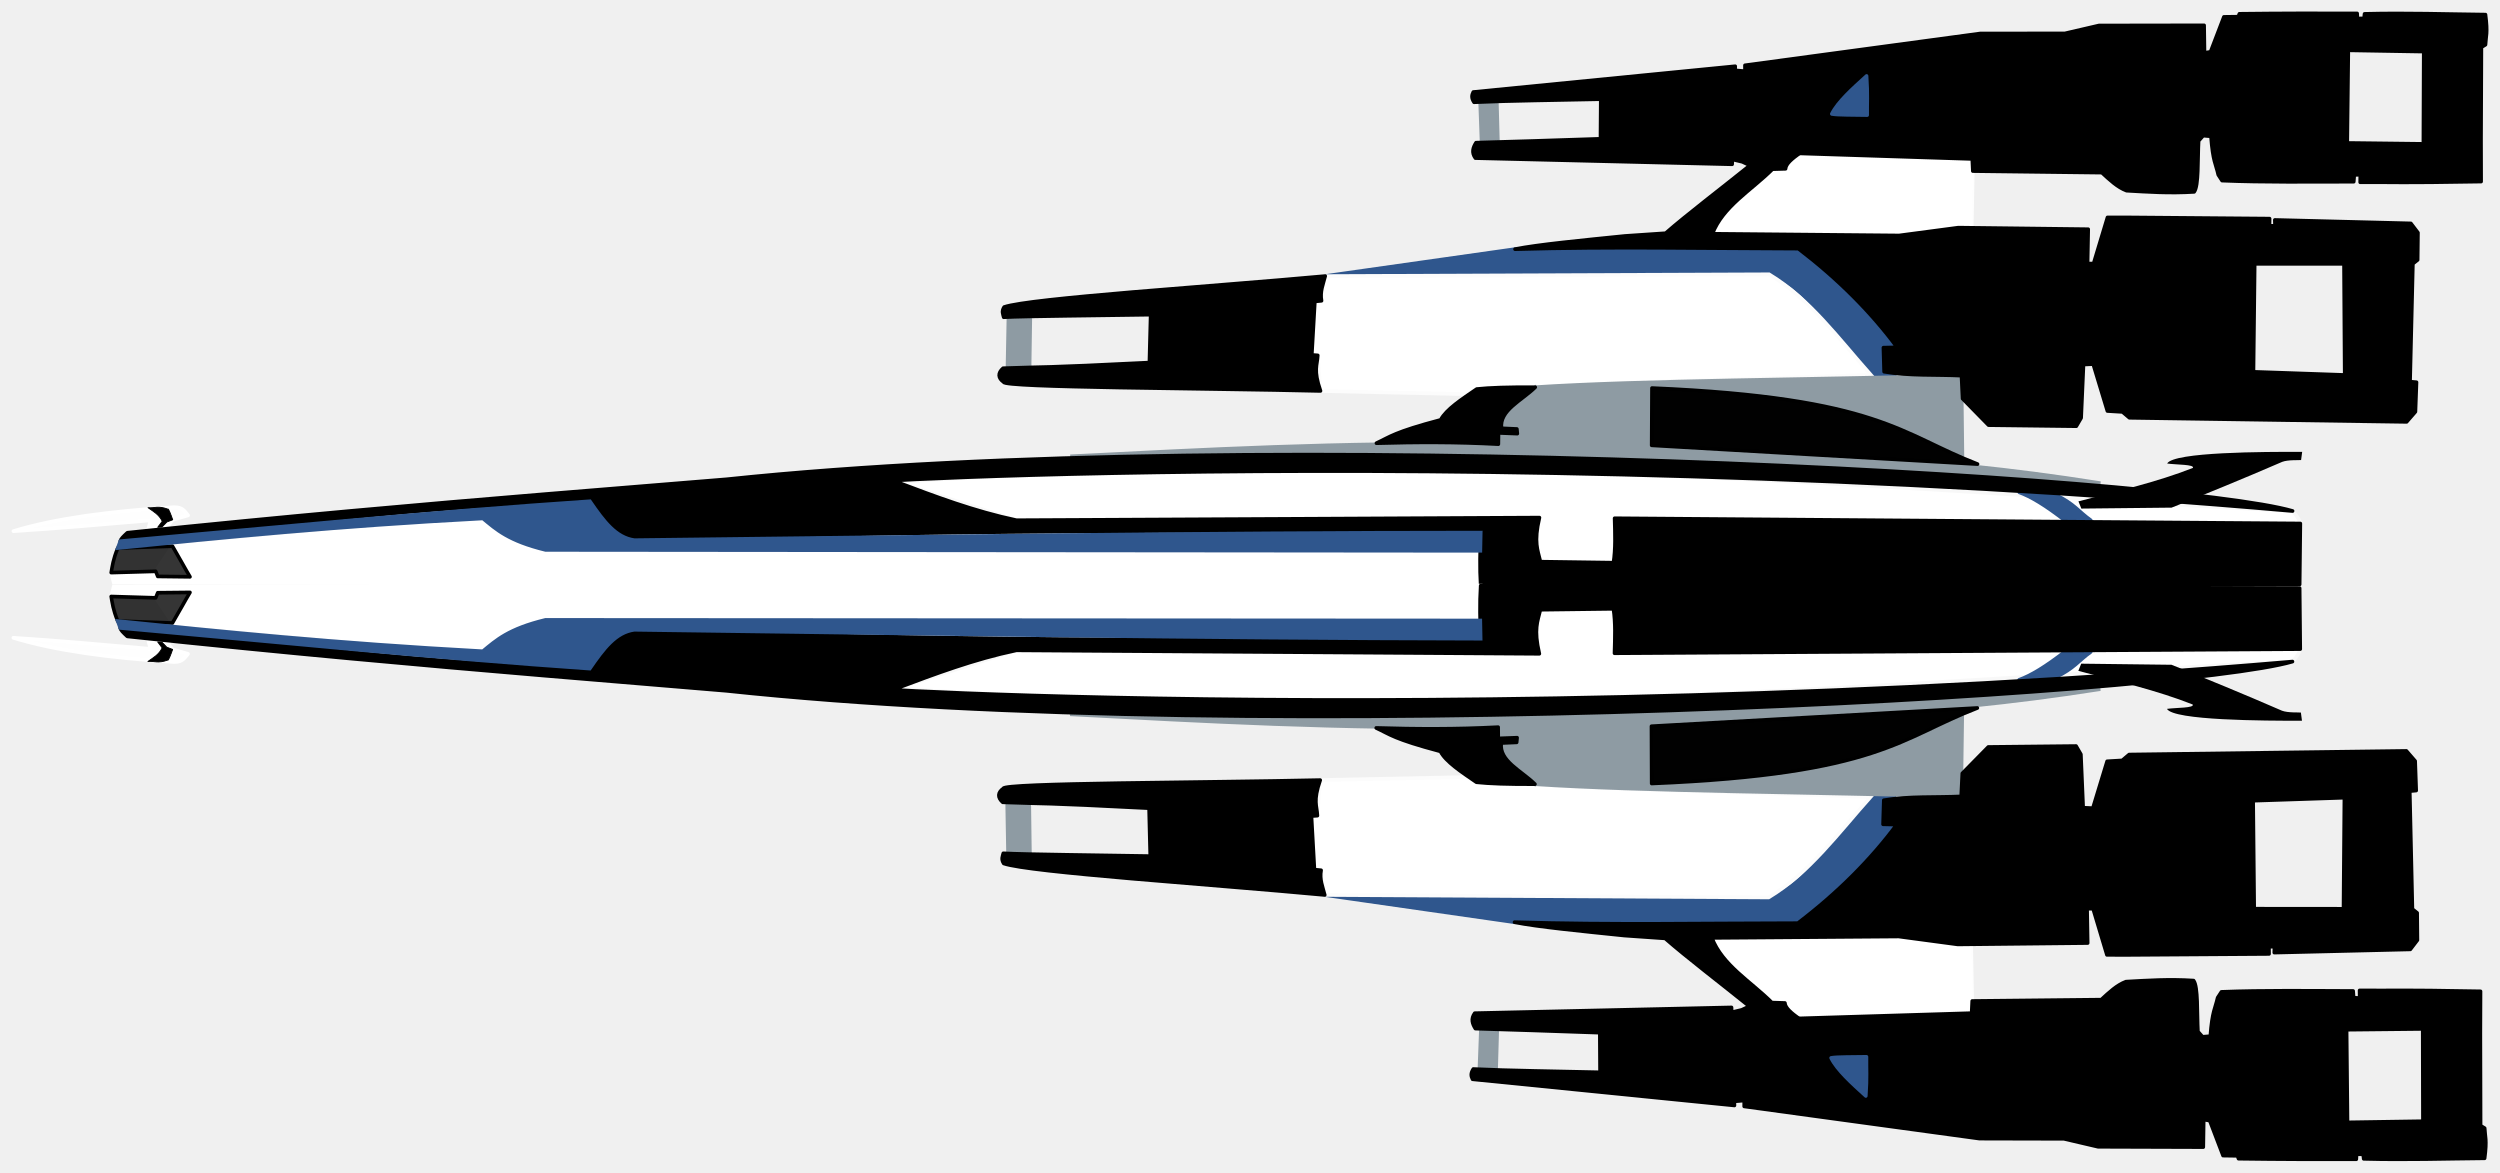
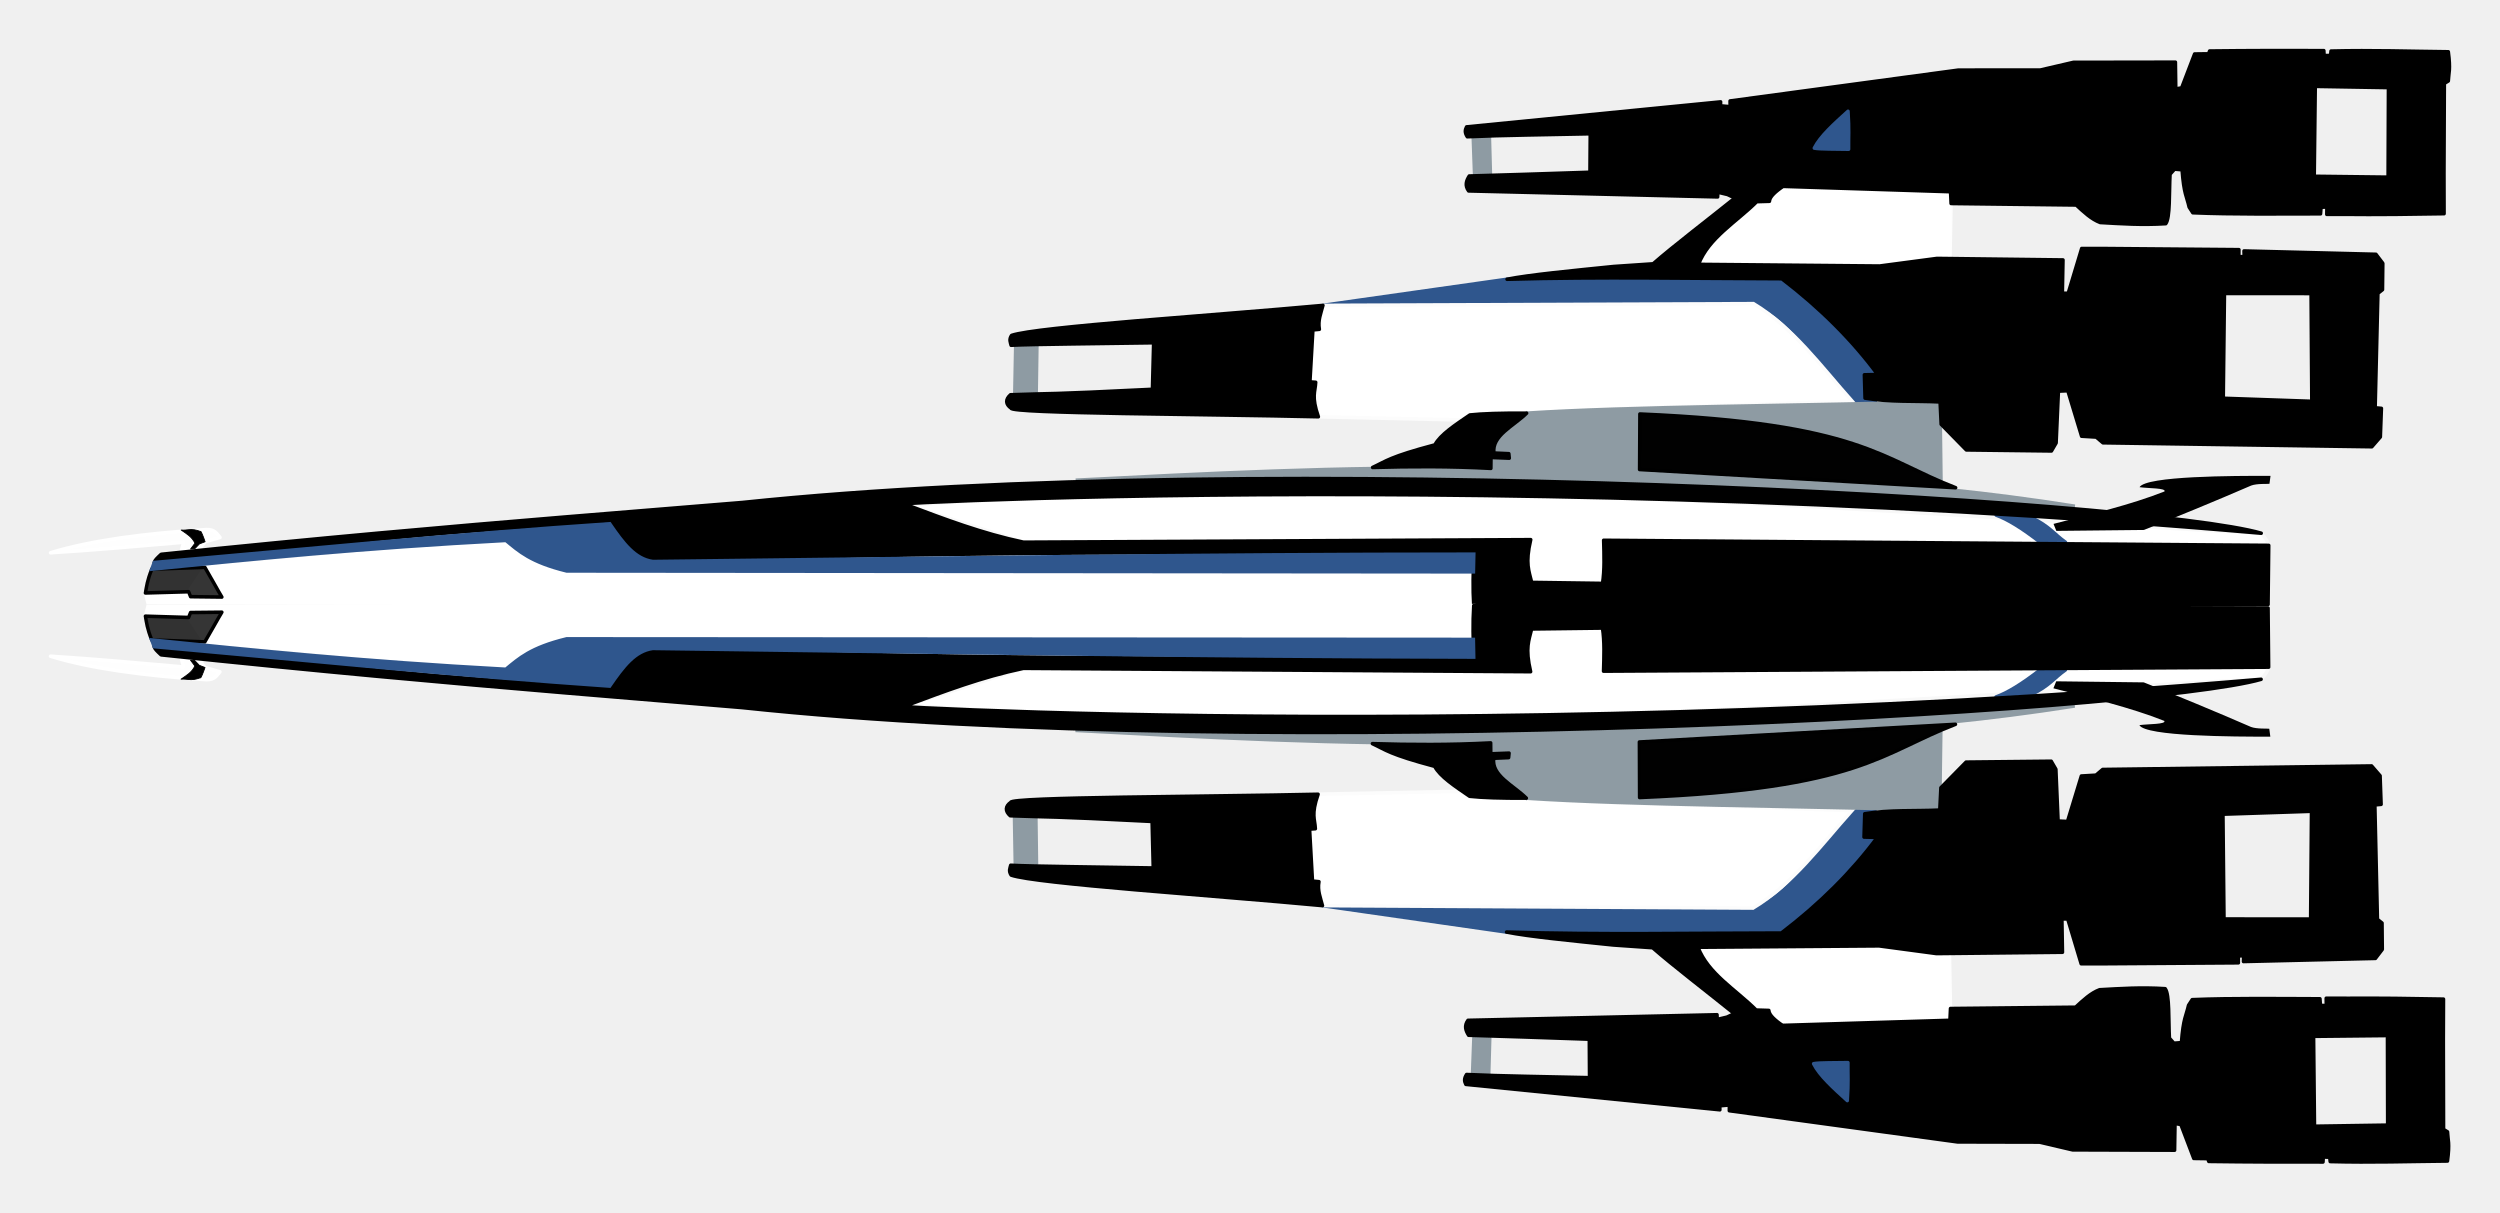
- <svg xmlns="http://www.w3.org/2000/svg" width="216.945" height="101.758" viewBox="0 0 57.4 26.923" version="1.1" id="svg844">
+ <svg xmlns="http://www.w3.org/2000/svg" width="51.269" height="24.866" viewBox="0 0 13.565 6.579" version="1.1" id="svg844">
  <defs id="defs838" />
-   <g id="layer3" transform="translate(-74.36997,-127.7842)" />
-   <g id="layer2" transform="translate(-74.36997,-127.7842)" />
-   <g id="layer1" transform="translate(-74.36997,-127.7842)">
-     <g id="g1719" transform="matrix(-0.00362997,0.3196373,0.3094841,0.00374907,62.28187,110.6102)">
+   <g id="layer3" transform="translate(-74.36997,-148.1284)" />
+   <g id="layer2" transform="translate(-74.36997,-148.1284)" />
+   <g id="layer1" transform="translate(-74.36997,-148.1284)">
+     <g id="g1719" transform="matrix(-8.3205149e-4,0.07326625,0.07093897,8.5934815e-4,71.80311,144.3958)">
      <g transform="translate(-15.39867,-13.31777)" id="g1625">
        <g id="g1601" transform="translate(8.323604,7.491244)">
          <path id="path1471" d="m 95.045,216.001 c -0.933,-26.277 -4.024,-61.851 -0.874,-103.59 l 2.649,8.939 -0.644,38.79 c 1.096,-0.248 2.154,-0.231 3.164,0.11 l 0.011,5.415 c -1.055,0.087 -2.12,0.099 -3.193,0.048 l -0.221,50.874 c -0.206,-0.066 -0.407,-0.126 -0.891,-0.586 z" themedPrimary="fill" fill="#FFFFFF" style="fill-opacity:1;stroke:#f8f8f8;stroke-width:0.265;stroke-linecap:round;stroke-linejoin:round;stroke-miterlimit:4;stroke-dasharray:none;stroke-opacity:1" />
          <path id="path1458" d="m 76.915,158.1 2.1,-14.054 c -0.407,10.385 -0.409,21.108 -0.515,32.923 0.672,2.738 4.529,5.115 7.136,7.633 l 0.031,1.772 -1.997,-0.865 -0.034,1.02 c -2.761,-2.125 -5.031,-4.65 -7.008,-7.412 z" style="fill:#2f568d;fill-opacity:1;stroke:#2f568d;stroke-width:0.265;stroke-linecap:round;stroke-linejoin:round;stroke-miterlimit:4;stroke-dasharray:none;stroke-opacity:1" />
          <path id="path1464" d="m 69.788,179.117 0.247,12.824 0.871,0.052 4.081,-0.034 -5e-6,-0.993 0.615,-4.384 0.039,-13.851 c -1.642,0.732 -3.141,2.834 -4.695,4.402 l -0.039,0.969 z" themedPrimary="fill" fill="#FFFFFF" style="fill-opacity:1;stroke:#ffffff;stroke-width:0.265px;stroke-linecap:butt;stroke-linejoin:miter;stroke-opacity:0.941" />
          <path id="path1466" d="m 85.637,184.602 c -2.555,-2.407 -5.405,-4.585 -7.136,-7.633 l 0.515,-32.923 1.776,-0.252 0.052,-0.494 3.85,-0.182 0.026,0.442 2.549,0.234 0.104,10.821 -0.374,0.762 -0.184,4.341 -0.43,7.201 z" themedPrimary="fill" fill="#FFFFFF" style="fill-opacity:1;stroke:#fcfcfc;stroke-width:0.265px;stroke-linecap:butt;stroke-linejoin:miter;stroke-opacity:1" />
          <path id="path1474" d="m 66.454,155.392 2.684,0.131 -0.055,1.214 -2.714,-0.108 z" style="fill:#8e9ba3;fill-opacity:1;stroke:#8e9ba3;stroke-width:0.265px;stroke-linecap:butt;stroke-linejoin:miter;stroke-opacity:1" />
          <path id="path1476" d="m 82.365,120.579 3.381,-0.026 -0.039,1.639 -3.407,0.013 z" style="fill:#8e9ba3;fill-opacity:1;stroke:#8e9ba3;stroke-width:0.265px;stroke-linecap:butt;stroke-linejoin:miter;stroke-opacity:1" />
          <path id="path1480" d="m 86.814,159.717 c -0.574,7.645 -0.802,21.071 -1.203,31.606 l 5.764,0.14 c -3.39,-6.446 -4.604,-14.357 -4.602,-23.088 l 4.11,0.026 c 0.633,10.785 0.396,19.624 2.331,33.325 L 92.184,125.285 c -0.605,9.956 -1.251,19.773 -1.251,31.746 -1.081,-0.288 -2.381,0.31 -4.12,2.685 z" style="fill:#8e9ba3;fill-opacity:1;stroke:#8e9ba3;stroke-width:0.265px;stroke-linecap:butt;stroke-linejoin:miter;stroke-opacity:1" />
          <path id="path1482" d="m 97.187,59.899 c -0.258,-0.248 -0.59,-0.384 -0.57,-1.048 0.342,-4.82 0.927,-8.893 1.858,-11.9 -0.238,3.266 -0.567,6.712 -0.901,10.171 l 0.607,-0.166 -0.129,1.398 -0.533,0.405 c 0.106,-0.364 0.009,-0.029 -0.331,1.14 z" style="fill:#fefefe;fill-opacity:1;stroke:#ffffff;stroke-width:0.265;stroke-linecap:round;stroke-linejoin:round;stroke-miterlimit:4;stroke-dasharray:none;stroke-opacity:1" />
          <path id="path1484" d="m 101.112,155.837 0.967,-101.4 -0.714,-0.2 -0.13,3.303 -1.821,1.223 -2.265,23.005 2.207,4.672 -0.749,69.345 z" themedPrimary="fill" fill="#FFFFFF" style="fill-opacity:1;stroke:#ffffff;stroke-width:0.265px;stroke-linecap:butt;stroke-linejoin:miter;stroke-opacity:1" />
          <path id="path1456" d="m 95.937,199.141 c -1.07,-1.447 -1.71,-2.571 -1.996,-3.43 l 0.156,2.704 c 0.661,1.432 1.176,1.701 1.794,2.626 z" style="fill:#2f568d;fill-opacity:1;stroke:#2f568d;stroke-width:0.265;stroke-linecap:round;stroke-linejoin:round;stroke-miterlimit:4;stroke-dasharray:none;stroke-opacity:1" />
          <path id="path1417" d="m 101.112,155.837 -0.798,60.75 h -4.377 l 0.221,-50.874 c 1.088,0.042 2.201,0.103 3.193,-0.048 l -0.011,-5.415 c -0.839,-0.212 -1.383,-0.521 -3.164,-0.11 l 0.644,-38.79 c -0.609,-3.162 -1.634,-6.047 -2.649,-8.939 0.716,-14.13 -3.68,40.921 0.874,103.59 -2.337,-8.644 -5.469,-76.002 -0.914,-116.186 0.411,-4.486 0.806,-8.911 1.226,-13.484 0.84,-9.147 1.779,-18.891 3.134,-30.924 0.303,-0.329 0.456,-0.485 0.612,-0.52 -1.22,11.601 -2.837,22.74 -3.277,34.803 0.393,0.488 2.577,1.554 2.757,3.329 -0.945,20.82 -1.263,41.917 -1.281,62.778 1.279,-0.033 2.505,-0.062 3.811,0.039 z" themedSecondary="fill" fill="#000000" style="fill-opacity:1;stroke:#000000;stroke-width:0.265;stroke-linecap:round;stroke-linejoin:round;stroke-miterlimit:4;stroke-dasharray:none;stroke-opacity:1;paint-order:stroke fill markers" />
          <path id="path1438" d="m 94.539,200.107 c -0.766,2.877 -1.457,5.816 -2.501,8.461 -0.261,0.137 -0.207,-1.224 -0.294,-1.913 -0.841,0.466 -0.929,7.188 -0.956,10.006 l 0.589,-0.074 c 0.026,-0.138 -0.021,-0.953 0.147,-1.398 1.239,-2.861 2.34,-5.549 3.384,-8.166 l 0.147,-6.695 z" themedSecondary="fill" fill="#000000" style="fill-opacity:1;stroke:#000000;stroke-width:0;stroke-linecap:round;stroke-linejoin:round;stroke-miterlimit:4;stroke-dasharray:none;stroke-opacity:1" />
          <path id="path1440" d="m 91.95,192.591 c -2.052,-5.72 -4.676,-7.315 -5.176,-24.216 l 4.11,0.026 z" themedSecondary="fill" fill="#000000" style="fill-opacity:0.993;stroke:#000000;stroke-width:0.265;stroke-linecap:round;stroke-linejoin:round;stroke-miterlimit:4;stroke-dasharray:none;stroke-opacity:1;paint-order:stroke fill markers" />
          <path id="path1442" d="m 86.998,155.376 c 0.748,-1.105 1.496,-2.257 2.244,-2.649 0.932,-3.467 1.257,-3.719 1.729,-4.745 -0.117,2.933 -0.164,5.921 -0.037,9.049 h -0.809 l 0.037,1.398 -0.331,-0.037 -0.037,-1.14 c -1.285,-0.198 -2.005,1.466 -2.98,2.465 0.012,-1.963 0.074,-3.407 0.184,-4.341 z" themedSecondary="fill" fill="#000000" style="fill-opacity:1;stroke:#000000;stroke-width:0.265px;stroke-linecap:round;stroke-linejoin:round;stroke-opacity:1" />
          <path id="path1444" d="m 99.597,54.705 -0.182,4.058 c 0.899,0.562 1.629,0.97 2.185,1.327 v -2.393 l -0.364,-0.156 c 0.043,-1.122 0.087,-2.249 0.13,-3.303 -0.494,0.092 -0.882,0.114 -1.769,0.468 z" themedSecondary="fill" fill="#000000" style="fill-opacity:0.792;stroke:#000000;stroke-width:0.265;stroke-linecap:round;stroke-linejoin:round;stroke-miterlimit:4;stroke-dasharray:none;stroke-opacity:1;paint-order:stroke fill markers" />
          <path id="path1446" d="m 98.07,57.655 -0.432,0.331 c -0.496,-0.25 -0.701,-0.679 -0.966,-1.067 0.044,0.493 -0.171,0.725 0.092,1.481 -0.092,0.024 0.424,0.241 0.754,0.359 l 0.166,-0.432 0.368,-0.359 z" themedSecondary="fill" fill="#000000" style="fill-opacity:1;stroke:#000000;stroke-width:0.065;stroke-linecap:round;stroke-linejoin:round;stroke-miterlimit:4;stroke-dasharray:none;stroke-opacity:1;paint-order:stroke fill markers" />
          <path id="path1448" d="m 79.015,144.046 c 0.847,-8.379 1.841,-21.87 2.504,-23.793 0.318,-0.209 0.508,-0.077 0.728,-0.026 -0.104,1.606 -0.208,7.266 -0.312,10.899 l 3.446,-0.052 c 0.503,-8.362 0.371,-7.38 0.533,-10.847 0.353,-0.409 0.712,-0.371 0.988,0.052 0.407,-0.073 0.262,15.153 0.364,23.514 -1.52,-0.562 -1.839,-0.257 -2.549,-0.234 l -0.026,-0.442 -3.85,0.182 -0.052,0.494 c -0.664,-0.132 -1.203,0.111 -1.776,0.252 z" themedSecondary="fill" fill="#000000" style="fill-opacity:1;stroke:#000000;stroke-width:0.265px;stroke-linecap:round;stroke-linejoin:round;stroke-opacity:1;paint-order:stroke fill markers" />
          <path id="path1450" transform="scale(0.2645833)" d="m 249.441,584.998 c -0.437,-0.01 -0.83,0.133 -1.246,0.344 l -7.863,73.363 1.117,-0.012 0.197,2.754 -1.598,-0.027 -9.412,65.893 -0.295,23.693 -2.262,9.535 -0.393,29.494 7.471,0.195 -0.295,1.674 -9.535,3.637 -0.1,4.031 -0.785,0.295 c -0.273,11.501 -0.404,22.359 -0.492,33.031 l 1.377,0.098 -0.053,1.84 -1.227,0.127 c -0.436,12.194 -0.175,22.717 -0.197,33.918 5.111,0.757 5.807,0.176 8.16,0.098 l 0.693,-1.139 25.094,0.189 11.375,0.162 c 0.68,-24.425 0.393,-22.61 0.59,-33.916 h -2.064 l 0.098,-1.672 1.834,-0.121 c 0.162,-12.49 0.465,-25.193 0.133,-36.941 l -1.572,-1.082 c -3.04,-0.734 -3.512,-1.545 -10.422,-2.162 l -0.146,-2.164 1.424,-1.277 c 5.045,-0.228 12.225,0.207 13.863,-1.082 0.501,-6.947 0.158,-12.91 -0.1,-18.973 -0.906,-2.589 -2.894,-4.773 -4.816,-6.98 v -36.178 l -3.293,-0.197 -0.936,-48.467 3.244,-14.236 -0.771,-1.75 -0.613,-2.797 1.316,-0.041 -0.834,-72.018 c -1.508,-1.172 -2.858,-0.701 -4.172,0.139 -0.446,10.905 -0.776,19.822 -1.463,34.873 l -10.771,-0.045 c 0.412,-11.894 0.673,-25.458 1.252,-35.523 -0.593,-0.408 -1.075,-0.572 -1.512,-0.582 z m 9.705,245.539 v 21.334 l -25.07,-0.195 -0.098,-21.137 z" themedSecondary="fill" fill="#000000" style="fill-opacity:1;stroke:#000000;stroke-width:1.002;stroke-linecap:round;stroke-linejoin:round;stroke-miterlimit:4;stroke-dasharray:none;stroke-opacity:1;paint-order:stroke fill markers" />
          <path id="path1452" transform="scale(0.2645833)" d="m 290.703,597.543 c -1.311,6.345 -2.621,18.889 -3.932,30.771 l -0.885,11.404 c -5.043,5.812 -12.568,15.759 -18.852,23.639 l -3.27,13.621 c 1.409,-1.939 2.819,-3.763 4.229,-3.836 l 0.146,-3.662 c 5.827,-5.903 10.281,-13.777 17.746,-16.639 l -0.148,52.352 -2.322,16.566 v 36.428 l 9.314,-0.07 v 1.668 l -12.582,3.754 -0.068,6.049 -0.139,39.416 h 1.945 v 1.529 l -1.6,-0.07 0.488,38.164 2.502,2.016 h 7.369 l 1.043,-1.32 32.047,-0.418 0.139,1.809 7.994,-0.209 2.779,-2.434 -0.197,-77.748 -1.572,-1.965 -0.197,-4.229 L 320,760 l 0.148,-2.703 14.5,-0.492 2.262,-1.326 v -24.627 l -7.1,-7.357 -6.242,-0.385 c -0.257,-7.095 0.263,-14.606 -0.816,-21.701 l -6.516,-0.271 -0.129,3.854 c -9.395,-7.339 -18.386,-16.785 -26.484,-28.014 0.248,-26.321 -0.004,-51.942 1.08,-79.434 z m 1.541,207.428 h 29.336 l 0.557,25.582 -30.17,-0.557 z" themedSecondary="fill" fill="#000000" style="fill-opacity:1;stroke:#000000;stroke-width:1.002;stroke-linecap:butt;stroke-linejoin:round;stroke-miterlimit:4;stroke-dasharray:none;stroke-opacity:1" />
          <path id="path1454" d="m 98.609,155.785 0.749,-69.345 c -0.62,-2.759 -1.419,-3.662 -2.207,-4.672 0.695,-11.047 1.606,-19.322 2.447,-27.063 l -0.494,0.182 c -1.118,11.59 -2.377,23.12 -3.277,34.803 1.458,1.059 2.589,1.964 2.757,3.329 -0.477,20.926 -1.033,41.852 -1.281,62.778 z" style="fill:#2f568d;fill-opacity:1;stroke:#2f568d;stroke-width:0.265px;stroke-linecap:butt;stroke-linejoin:miter;stroke-opacity:1" />
          <path id="path1462" d="m 64.17,184.033 c 0.941,-1.047 1.884,-2.11 2.757,-2.549 0.076,0.425 0.042,1.698 0.052,2.627 -0.926,-0.024 -1.394,0.035 -2.809,-0.078 z" style="fill:#2f568d;fill-opacity:1;stroke:#2f568d;stroke-width:0.265;stroke-linecap:round;stroke-linejoin:round;stroke-miterlimit:4;stroke-dasharray:none;stroke-opacity:1" />
        </g>
      </g>
      <g id="g1671" transform="matrix(-0.99976,-0.02190707,-0.02190707,0.99976,207.0249,-10.88115)">
        <g transform="translate(8.323604,7.491244)" id="g1669">
          <path themedPrimary="fill" fill="#FFFFFF" style="fill-opacity:1;stroke:#f8f8f8;stroke-width:0.265;stroke-linecap:round;stroke-linejoin:round;stroke-miterlimit:4;stroke-dasharray:none;stroke-opacity:1" d="m 95.045,216.001 c -0.933,-26.277 -4.024,-61.851 -0.874,-103.59 l 2.649,8.939 -0.644,38.79 c 1.096,-0.248 2.154,-0.231 3.164,0.11 l 0.011,5.415 c -1.055,0.087 -2.12,0.099 -3.193,0.048 l -0.221,50.874 c -0.206,-0.066 -0.407,-0.126 -0.891,-0.586 z" id="path1627" />
          <path style="fill:#2f568d;fill-opacity:1;stroke:#2f568d;stroke-width:0.265;stroke-linecap:round;stroke-linejoin:round;stroke-miterlimit:4;stroke-dasharray:none;stroke-opacity:1" d="m 76.915,158.1 2.1,-14.054 c -0.407,10.385 -0.409,21.108 -0.515,32.923 0.672,2.738 4.529,5.115 7.136,7.633 l 0.031,1.772 -1.997,-0.865 -0.034,1.02 c -2.761,-2.125 -5.031,-4.65 -7.008,-7.412 z" id="path1629" />
          <path themedPrimary="fill" fill="#FFFFFF" style="fill-opacity:1;stroke:#ffffff;stroke-width:0.265px;stroke-linecap:butt;stroke-linejoin:miter;stroke-opacity:0.941" d="m 69.788,179.117 0.247,12.824 0.871,0.052 4.081,-0.034 -5e-6,-0.993 0.615,-4.384 0.039,-13.851 c -1.642,0.732 -3.141,2.834 -4.695,4.402 l -0.039,0.969 z" id="path1631" />
          <path themedPrimary="fill" fill="#FFFFFF" style="fill-opacity:1;stroke:#fcfcfc;stroke-width:0.265px;stroke-linecap:butt;stroke-linejoin:miter;stroke-opacity:1" d="m 85.637,184.602 c -2.555,-2.407 -5.405,-4.585 -7.136,-7.633 l 0.515,-32.923 1.776,-0.252 0.052,-0.494 3.85,-0.182 0.026,0.442 2.549,0.234 0.104,10.821 -0.374,0.762 -0.184,4.341 -0.43,7.201 z" id="path1633" />
          <path style="fill:#8e9ba3;fill-opacity:1;stroke:#8e9ba3;stroke-width:0.265px;stroke-linecap:butt;stroke-linejoin:miter;stroke-opacity:1" d="m 66.454,155.392 2.684,0.131 -0.055,1.214 -2.714,-0.108 z" id="path1635" />
          <path style="fill:#8e9ba3;fill-opacity:1;stroke:#8e9ba3;stroke-width:0.265px;stroke-linecap:butt;stroke-linejoin:miter;stroke-opacity:1" d="m 82.365,120.579 3.381,-0.026 -0.039,1.639 -3.407,0.013 z" id="path1637" />
          <path style="fill:#8e9ba3;fill-opacity:1;stroke:#8e9ba3;stroke-width:0.265px;stroke-linecap:butt;stroke-linejoin:miter;stroke-opacity:1" d="m 86.814,159.717 c -0.574,7.645 -0.802,21.071 -1.203,31.606 l 5.764,0.14 c -3.39,-6.446 -4.604,-14.357 -4.602,-23.088 l 4.11,0.026 c 0.633,10.785 0.396,19.624 2.331,33.325 L 92.184,125.285 c -0.605,9.956 -1.251,19.773 -1.251,31.746 -1.081,-0.288 -2.381,0.31 -4.12,2.685 z" id="path1639" />
          <path style="fill:#fefefe;fill-opacity:1;stroke:#ffffff;stroke-width:0.265;stroke-linecap:round;stroke-linejoin:round;stroke-miterlimit:4;stroke-dasharray:none;stroke-opacity:1" d="m 97.187,59.899 c -0.258,-0.248 -0.59,-0.384 -0.57,-1.048 0.342,-4.82 0.927,-8.893 1.858,-11.9 -0.238,3.266 -0.567,6.712 -0.901,10.171 l 0.607,-0.166 -0.129,1.398 -0.533,0.405 c 0.106,-0.364 0.009,-0.029 -0.331,1.14 z" id="path1641" />
          <path themedPrimary="fill" fill="#FFFFFF" style="fill-opacity:1;stroke:#ffffff;stroke-width:0.265px;stroke-linecap:butt;stroke-linejoin:miter;stroke-opacity:1" d="m 101.112,155.837 0.967,-101.4 -0.714,-0.2 -0.13,3.303 -1.821,1.223 -2.265,23.005 2.207,4.672 -0.749,69.345 z" id="path1643" />
          <path style="fill:#2f568d;fill-opacity:1;stroke:#2f568d;stroke-width:0.265;stroke-linecap:round;stroke-linejoin:round;stroke-miterlimit:4;stroke-dasharray:none;stroke-opacity:1" d="m 95.937,199.141 c -1.07,-1.447 -1.71,-2.571 -1.996,-3.43 l 0.156,2.704 c 0.661,1.432 1.176,1.701 1.794,2.626 z" id="path1645" />
-           <path fill="#000000" style="fill-opacity:1;stroke:#000000;stroke-width:0.265;stroke-linecap:round;stroke-linejoin:round;stroke-miterlimit:4;stroke-dasharray:none;stroke-opacity:1;paint-order:stroke fill markers" themedSecondary="fill" d="m 101.112,155.837 -0.798,60.75 h -4.377 l 0.221,-50.874 c 1.088,0.042 2.201,0.103 3.193,-0.048 l -0.011,-5.415 c -0.839,-0.212 -1.383,-0.521 -3.164,-0.11 l 0.644,-38.79 c -0.609,-3.162 -1.634,-6.047 -2.649,-8.939 0.716,-14.13 -3.68,40.921 0.874,103.59 -2.337,-8.644 -5.469,-76.002 -0.914,-116.186 0.411,-4.486 0.806,-8.911 1.226,-13.484 0.84,-9.147 1.779,-18.891 3.134,-30.924 0.303,-0.329 0.456,-0.485 0.612,-0.52 -1.22,11.601 -2.837,22.74 -3.277,34.803 0.393,0.488 2.577,1.554 2.757,3.329 -0.945,20.82 -1.263,41.917 -1.281,62.778 1.279,-0.033 2.505,-0.062 3.811,0.039 z" id="path1647" />
-           <path fill="#000000" style="fill-opacity:1;stroke:#000000;stroke-width:0;stroke-linecap:round;stroke-linejoin:round;stroke-miterlimit:4;stroke-dasharray:none;stroke-opacity:1" themedSecondary="fill" d="m 94.539,200.107 c -0.766,2.877 -1.457,5.816 -2.501,8.461 -0.261,0.137 -0.207,-1.224 -0.294,-1.913 -0.841,0.466 -0.929,7.188 -0.956,10.006 l 0.589,-0.074 c 0.026,-0.138 -0.021,-0.953 0.147,-1.398 1.239,-2.861 2.34,-5.549 3.384,-8.166 l 0.147,-6.695 z" id="path1649" />
+           <path style="fill-opacity:1;stroke:#000000;stroke-width:0.265;stroke-linecap:round;stroke-linejoin:round;stroke-miterlimit:4;stroke-dasharray:none;stroke-opacity:1;paint-order:stroke fill markers" themedSecondary="fill" fill="#000000" d="m 101.112,155.837 -0.798,60.75 h -4.377 l 0.221,-50.874 c 1.088,0.042 2.201,0.103 3.193,-0.048 l -0.011,-5.415 c -0.839,-0.212 -1.383,-0.521 -3.164,-0.11 l 0.644,-38.79 c -0.609,-3.162 -1.634,-6.047 -2.649,-8.939 0.716,-14.13 -3.68,40.921 0.874,103.59 -2.337,-8.644 -5.469,-76.002 -0.914,-116.186 0.411,-4.486 0.806,-8.911 1.226,-13.484 0.84,-9.147 1.779,-18.891 3.134,-30.924 0.303,-0.329 0.456,-0.485 0.612,-0.52 -1.22,11.601 -2.837,22.74 -3.277,34.803 0.393,0.488 2.577,1.554 2.757,3.329 -0.945,20.82 -1.263,41.917 -1.281,62.778 1.279,-0.033 2.505,-0.062 3.811,0.039 z" id="path1647" />
+           <path style="fill-opacity:1;stroke:#000000;stroke-width:0;stroke-linecap:round;stroke-linejoin:round;stroke-miterlimit:4;stroke-dasharray:none;stroke-opacity:1" themedSecondary="fill" fill="#000000" d="m 94.539,200.107 c -0.766,2.877 -1.457,5.816 -2.501,8.461 -0.261,0.137 -0.207,-1.224 -0.294,-1.913 -0.841,0.466 -0.929,7.188 -0.956,10.006 l 0.589,-0.074 c 0.026,-0.138 -0.021,-0.953 0.147,-1.398 1.239,-2.861 2.34,-5.549 3.384,-8.166 l 0.147,-6.695 z" id="path1649" />
          <path themedSecondary="fill" fill="#000000" style="fill-opacity:0.993;stroke:#000000;stroke-width:0.265;stroke-linecap:round;stroke-linejoin:round;stroke-miterlimit:4;stroke-dasharray:none;stroke-opacity:1;paint-order:stroke fill markers" d="m 91.95,192.591 c -2.052,-5.72 -4.676,-7.315 -5.176,-24.216 l 4.11,0.026 z" id="path1651" />
-           <path fill="#000000" style="fill-opacity:1;stroke:#000000;stroke-width:0.265px;stroke-linecap:round;stroke-linejoin:round;stroke-opacity:1" themedSecondary="fill" d="m 86.998,155.376 c 0.748,-1.105 1.496,-2.257 2.244,-2.649 0.932,-3.467 1.257,-3.719 1.729,-4.745 -0.117,2.933 -0.164,5.921 -0.037,9.049 h -0.809 l 0.037,1.398 -0.331,-0.037 -0.037,-1.14 c -1.285,-0.198 -2.005,1.466 -2.98,2.465 0.012,-1.963 0.074,-3.407 0.184,-4.341 z" id="path1653" />
+           <path style="fill-opacity:1;stroke:#000000;stroke-width:0.265px;stroke-linecap:round;stroke-linejoin:round;stroke-opacity:1" themedSecondary="fill" fill="#000000" d="m 86.998,155.376 c 0.748,-1.105 1.496,-2.257 2.244,-2.649 0.932,-3.467 1.257,-3.719 1.729,-4.745 -0.117,2.933 -0.164,5.921 -0.037,9.049 h -0.809 l 0.037,1.398 -0.331,-0.037 -0.037,-1.14 c -1.285,-0.198 -2.005,1.466 -2.98,2.465 0.012,-1.963 0.074,-3.407 0.184,-4.341 z" id="path1653" />
          <path themedSecondary="fill" fill="#000000" style="fill-opacity:0.792;stroke:#000000;stroke-width:0.265;stroke-linecap:round;stroke-linejoin:round;stroke-miterlimit:4;stroke-dasharray:none;stroke-opacity:1;paint-order:stroke fill markers" d="m 99.597,54.705 -0.182,4.058 c 0.899,0.562 1.629,0.97 2.185,1.327 v -2.393 l -0.364,-0.156 c 0.043,-1.122 0.087,-2.249 0.13,-3.303 -0.494,0.092 -0.882,0.114 -1.769,0.468 z" id="path1655" />
          <path themedSecondary="fill" fill="#000000" style="fill-opacity:1;stroke:#000000;stroke-width:0.065;stroke-linecap:round;stroke-linejoin:round;stroke-miterlimit:4;stroke-dasharray:none;stroke-opacity:1;paint-order:stroke fill markers" d="m 98.07,57.655 -0.432,0.331 c -0.496,-0.25 -0.701,-0.679 -0.966,-1.067 0.044,0.493 -0.171,0.725 0.092,1.481 -0.092,0.024 0.424,0.241 0.754,0.359 l 0.166,-0.432 0.368,-0.359 z" id="path1657" />
          <path themedSecondary="fill" fill="#000000" style="fill-opacity:1;stroke:#000000;stroke-width:0.265px;stroke-linecap:round;stroke-linejoin:round;stroke-opacity:1;paint-order:stroke fill markers" d="m 79.015,144.046 c 0.847,-8.379 1.841,-21.87 2.504,-23.793 0.318,-0.209 0.508,-0.077 0.728,-0.026 -0.104,1.606 -0.208,7.266 -0.312,10.899 l 3.446,-0.052 c 0.503,-8.362 0.371,-7.38 0.533,-10.847 0.353,-0.409 0.712,-0.371 0.988,0.052 0.407,-0.073 0.262,15.153 0.364,23.514 -1.52,-0.562 -1.839,-0.257 -2.549,-0.234 l -0.026,-0.442 -3.85,0.182 -0.052,0.494 c -0.664,-0.132 -1.203,0.111 -1.776,0.252 z" id="path1659" />
          <path themedSecondary="fill" fill="#000000" style="fill-opacity:1;stroke:#000000;stroke-width:1.002;stroke-linecap:round;stroke-linejoin:round;stroke-miterlimit:4;stroke-dasharray:none;stroke-opacity:1;paint-order:stroke fill markers" d="m 249.441,584.998 c -0.437,-0.01 -0.83,0.133 -1.246,0.344 l -7.863,73.363 1.117,-0.012 0.197,2.754 -1.598,-0.027 -9.412,65.893 -0.295,23.693 -2.262,9.535 -0.393,29.494 7.471,0.195 -0.295,1.674 -9.535,3.637 -0.1,4.031 -0.785,0.295 c -0.273,11.501 -0.404,22.359 -0.492,33.031 l 1.377,0.098 -0.053,1.84 -1.227,0.127 c -0.436,12.194 -0.175,22.717 -0.197,33.918 5.111,0.757 5.807,0.176 8.16,0.098 l 0.693,-1.139 25.094,0.189 11.375,0.162 c 0.68,-24.425 0.393,-22.61 0.59,-33.916 h -2.064 l 0.098,-1.672 1.834,-0.121 c 0.162,-12.49 0.465,-25.193 0.133,-36.941 l -1.572,-1.082 c -3.04,-0.734 -3.512,-1.545 -10.422,-2.162 l -0.146,-2.164 1.424,-1.277 c 5.045,-0.228 12.225,0.207 13.863,-1.082 0.501,-6.947 0.158,-12.91 -0.1,-18.973 -0.906,-2.589 -2.894,-4.773 -4.816,-6.98 v -36.178 l -3.293,-0.197 -0.936,-48.467 3.244,-14.236 -0.771,-1.75 -0.613,-2.797 1.316,-0.041 -0.834,-72.018 c -1.508,-1.172 -2.858,-0.701 -4.172,0.139 -0.446,10.905 -0.776,19.822 -1.463,34.873 l -10.771,-0.045 c 0.412,-11.894 0.673,-25.458 1.252,-35.523 -0.593,-0.408 -1.075,-0.572 -1.512,-0.582 z m 9.705,245.539 v 21.334 l -25.07,-0.195 -0.098,-21.137 z" transform="scale(0.2645833)" id="path1661" />
          <path themedSecondary="fill" fill="#000000" style="fill-opacity:1;stroke:#000000;stroke-width:1.002;stroke-linecap:butt;stroke-linejoin:round;stroke-miterlimit:4;stroke-dasharray:none;stroke-opacity:1" d="m 290.703,597.543 c -1.311,6.345 -2.621,18.889 -3.932,30.771 l -0.885,11.404 c -5.043,5.812 -12.568,15.759 -18.852,23.639 l -3.27,13.621 c 1.409,-1.939 2.819,-3.763 4.229,-3.836 l 0.146,-3.662 c 5.827,-5.903 10.281,-13.777 17.746,-16.639 l -0.148,52.352 -2.322,16.566 v 36.428 l 9.314,-0.07 v 1.668 l -12.582,3.754 -0.068,6.049 -0.139,39.416 h 1.945 v 1.529 l -1.6,-0.07 0.488,38.164 2.502,2.016 h 7.369 l 1.043,-1.32 32.047,-0.418 0.139,1.809 7.994,-0.209 2.779,-2.434 -0.197,-77.748 -1.572,-1.965 -0.197,-4.229 L 320,760 l 0.148,-2.703 14.5,-0.492 2.262,-1.326 v -24.627 l -7.1,-7.357 -6.242,-0.385 c -0.257,-7.095 0.263,-14.606 -0.816,-21.701 l -6.516,-0.271 -0.129,3.854 c -9.395,-7.339 -18.386,-16.785 -26.484,-28.014 0.248,-26.321 -0.004,-51.942 1.08,-79.434 z m 1.541,207.428 h 29.336 l 0.557,25.582 -30.17,-0.557 z" transform="scale(0.2645833)" id="path1663" />
          <path style="fill:#2f568d;fill-opacity:1;stroke:#2f568d;stroke-width:0.265px;stroke-linecap:butt;stroke-linejoin:miter;stroke-opacity:1" d="m 98.609,155.785 0.749,-69.345 c -0.62,-2.759 -1.419,-3.662 -2.207,-4.672 0.695,-11.047 1.606,-19.322 2.447,-27.063 l -0.494,0.182 c -1.118,11.59 -2.377,23.12 -3.277,34.803 1.458,1.059 2.589,1.964 2.757,3.329 -0.477,20.926 -1.033,41.852 -1.281,62.778 z" id="path1665" />
          <path style="fill:#2f568d;fill-opacity:1;stroke:#2f568d;stroke-width:0.265;stroke-linecap:round;stroke-linejoin:round;stroke-miterlimit:4;stroke-dasharray:none;stroke-opacity:1" d="m 64.17,184.033 c 0.941,-1.047 1.884,-2.11 2.757,-2.549 0.076,0.425 0.042,1.698 0.052,2.627 -0.926,-0.024 -1.394,0.035 -2.809,-0.078 z" id="path1667" />
        </g>
      </g>
    </g>
  </g>
</svg>
